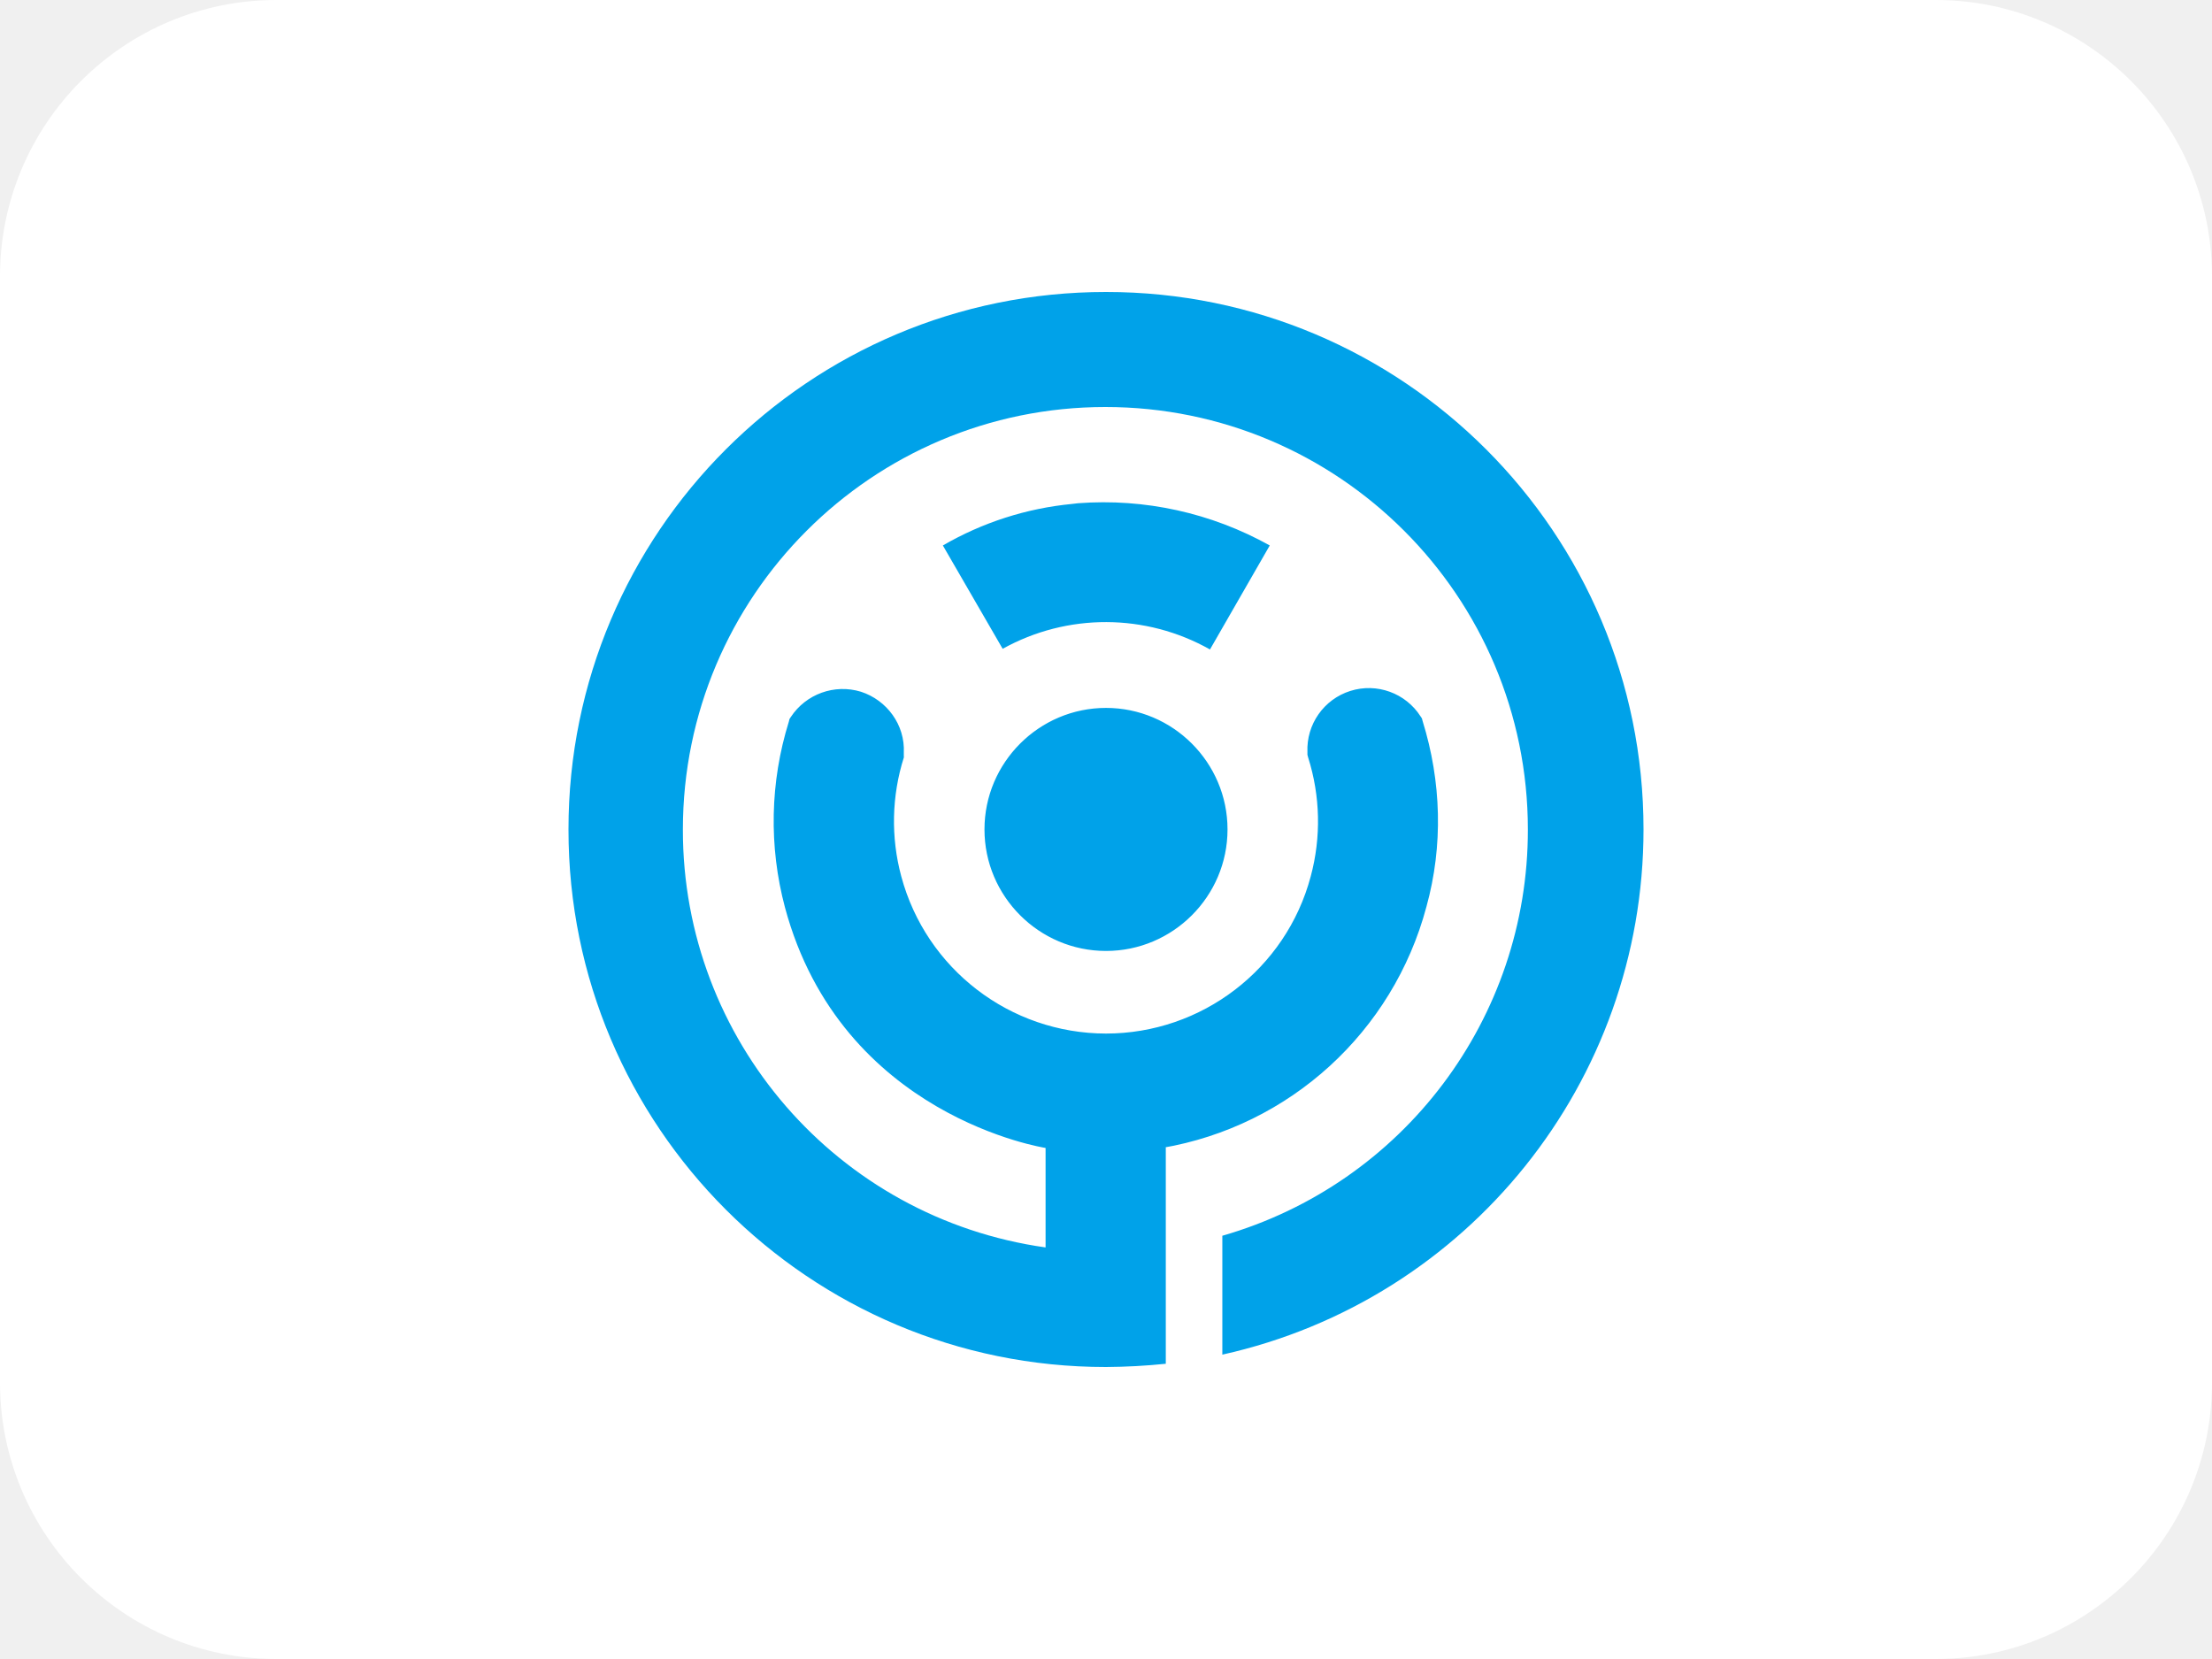
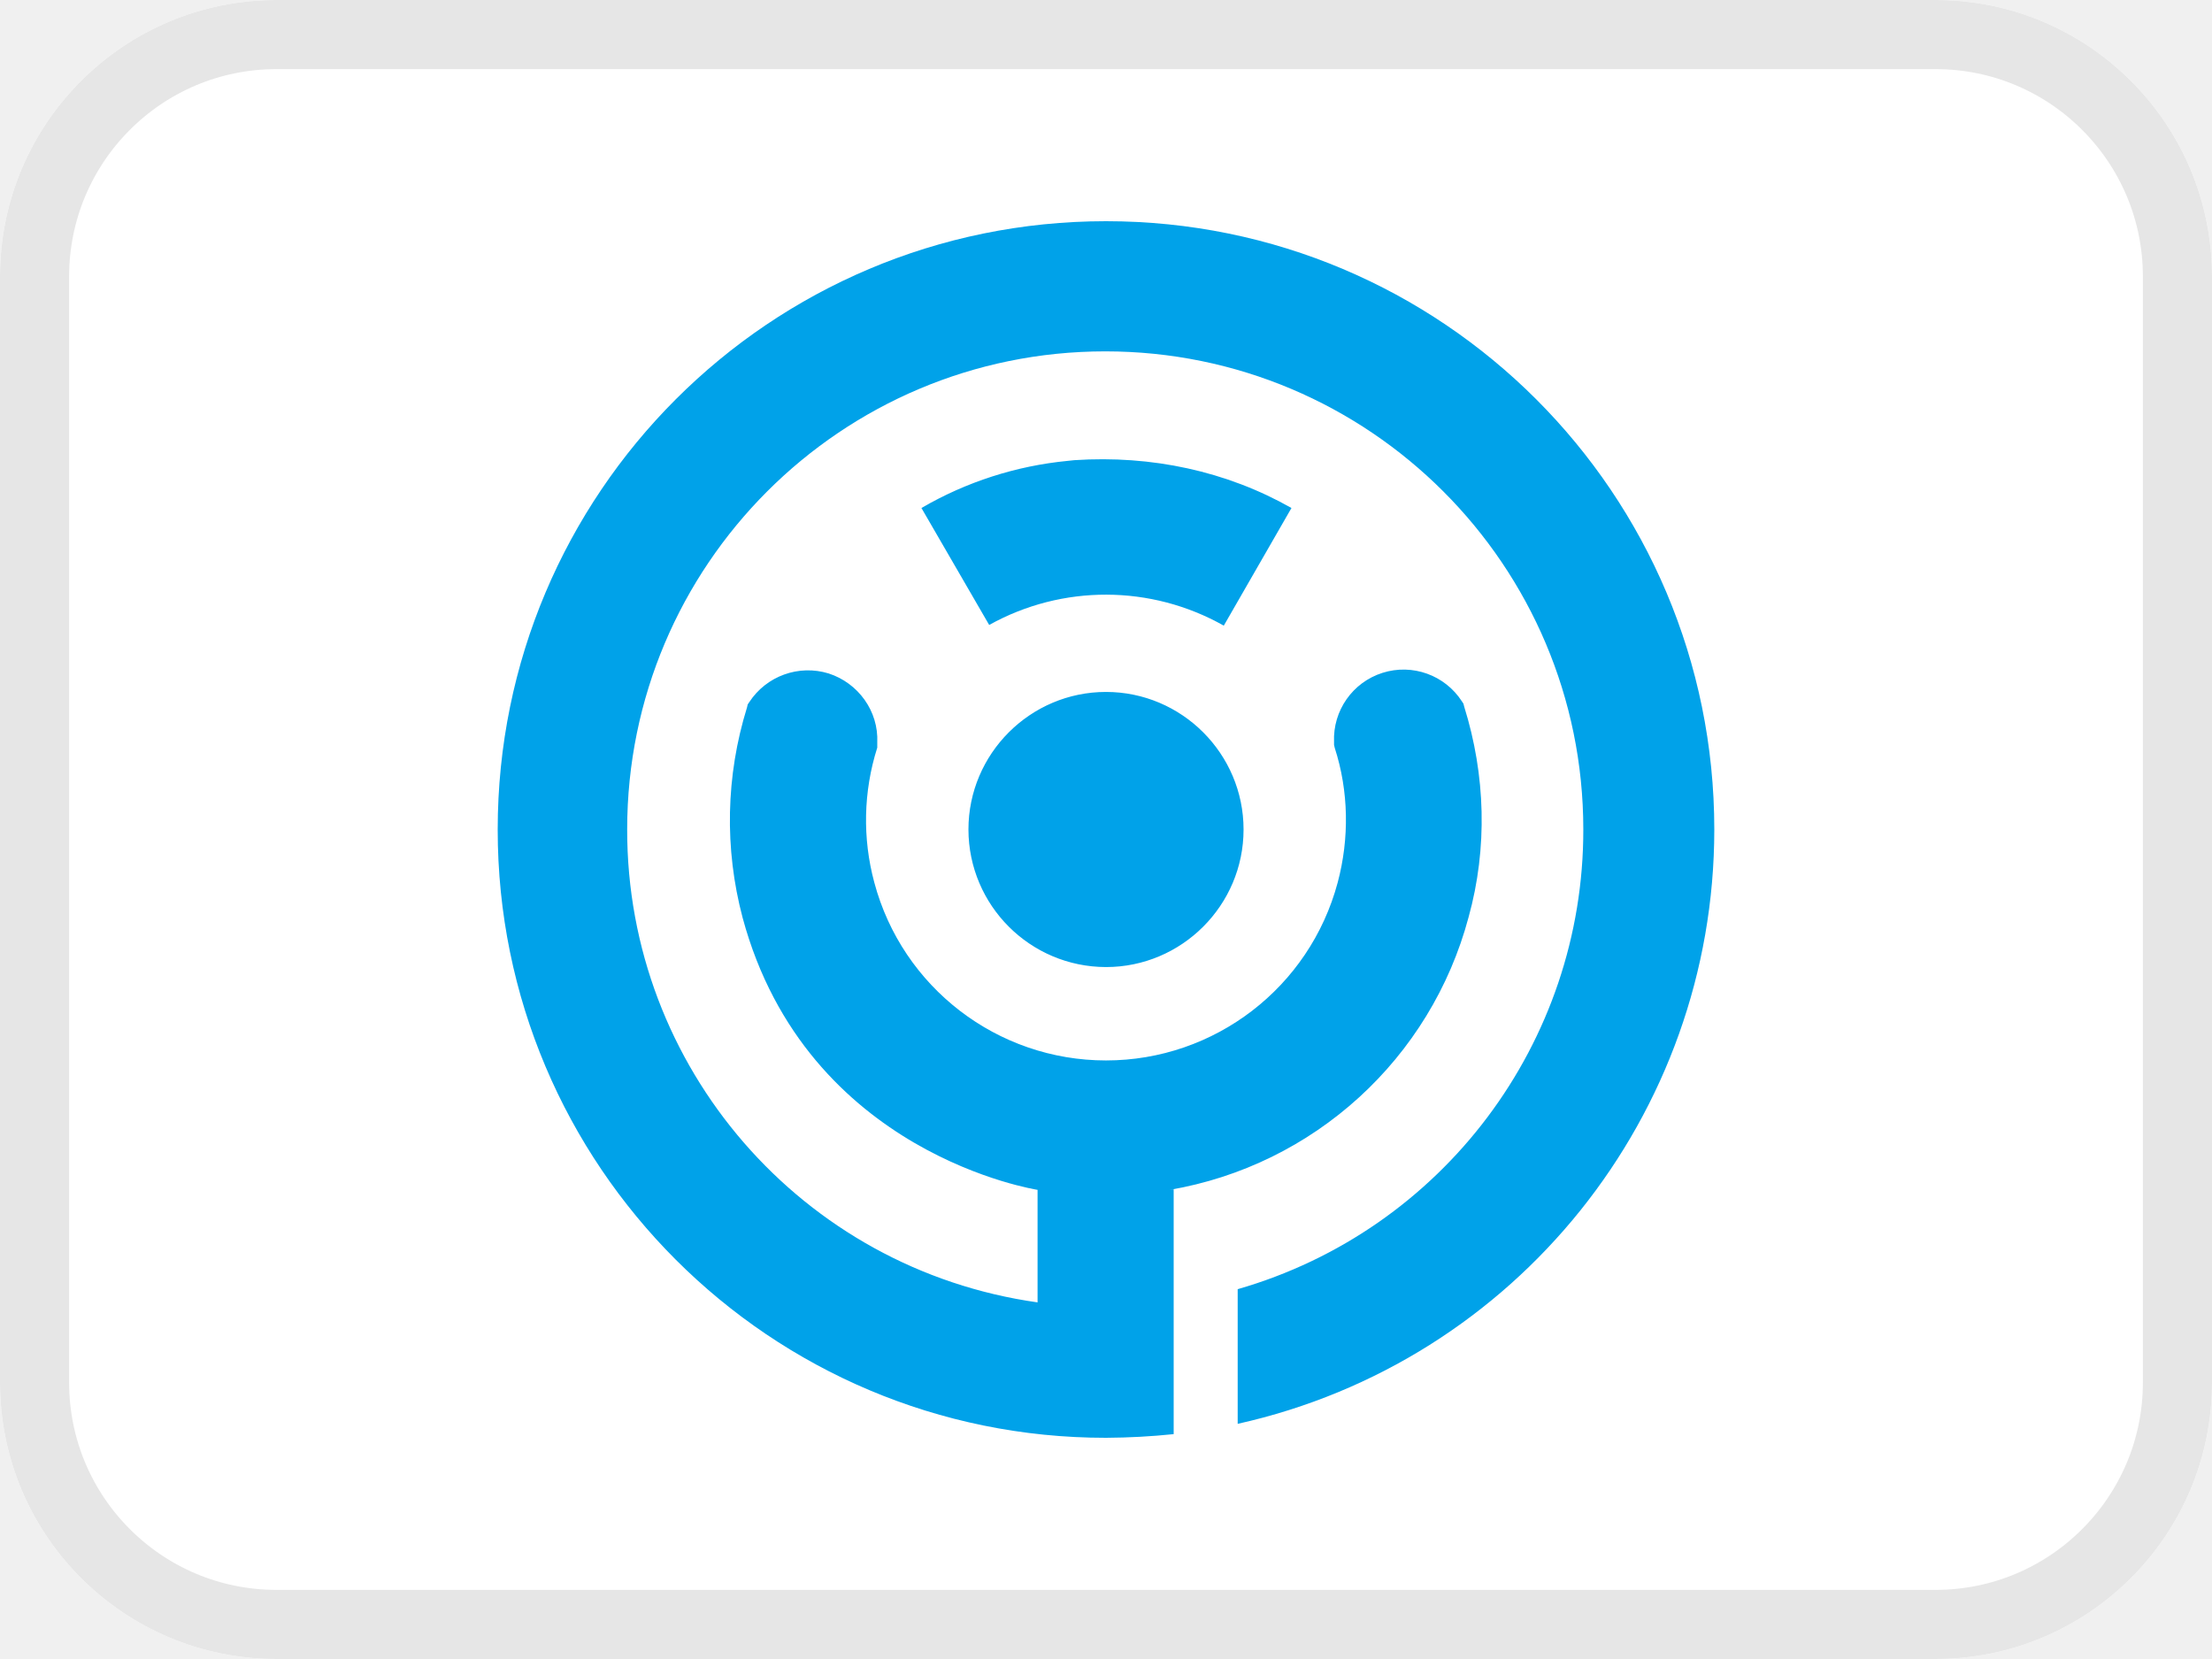
<svg xmlns="http://www.w3.org/2000/svg" width="32" height="24" fill="none">
-   <path fill="#8ace00" d="M28 0H4a4 4 0 0 0-4 4v16a4 4 0 0 0 4 4h24a4 4 0 0 0 4-4V4a4 4 0 0 0-4-4" style="fill:#fff" />
-   <path fill="#00a2e9" fill-rule="evenodd" d="M13.076 10.956a3.06 3.06 0 0 0-.038 1.721A3.07 3.07 0 0 0 16 14.952c1.382 0 2.605-.93 2.962-2.275a3.06 3.06 0 0 0-.038-1.72l-.01-.038v-.038a.889.889 0 0 1 1.637-.517l.019.028.01.038c.272.874.3 1.805.055 2.689a4.79 4.79 0 0 1-3.826 3.488l.056-.01v3.132a9 9 0 0 1-.865.047A7.773 7.773 0 0 1 8.224 12 7.773 7.773 0 0 1 16 4.224 7.773 7.773 0 0 1 23.776 12a7.784 7.784 0 0 1-6.093 7.597v-1.72A6.106 6.106 0 0 0 22.103 12a6.112 6.112 0 1 0-12.224 0 6.096 6.096 0 0 0 5.247 6.046v-1.439c.009 0-2.953-.442-3.77-3.479a4.84 4.84 0 0 1 .056-2.689l.009-.037.019-.029a.9.9 0 0 1 1.015-.366c.376.122.64.48.62.884v.037zm4.428-1.56.865-1.505a4.93 4.93 0 0 0-2.773-.611l-.085.01a4.6 4.6 0 0 0-1.871.601l.865 1.495a3.07 3.07 0 0 1 3 .01M16 10.241c.968 0 1.758.79 1.758 1.758s-.79 1.758-1.758 1.758-1.758-.79-1.758-1.758.79-1.758 1.758-1.758" clip-rule="evenodd" style="stroke-width:.707" />
+   <clipPath id="a">
+     <rect width="32" height="24" fill="#fff" rx="4" />
+   </clipPath>
+   <rect width="32" height="24" fill="#fff" stroke="#E6E6E6" stroke-width="2" clip-path="url(#a)" rx="4" />
+   <path fill="#00A2E9" fill-rule="evenodd" d="M12.69 10.819a3.46 3.46 0 0 0-.042 1.947A3.47 3.47 0 0 0 16 15.341a3.47 3.47 0 0 0 3.352-2.575c.17-.638.16-1.32-.043-1.947l-.01-.043v-.042a1.006 1.006 0 0 1 1.851-.586l.021.032.011.043c.309.99.34 2.043.064 3.043a5.42 5.42 0 0 1-4.33 3.948l.063-.01v3.543A10 10 0 0 1 16 20.8 8.796 8.796 0 0 1 7.2 12c0-4.863 3.937-8.8 8.8-8.8s8.8 3.937 8.8 8.8a8.81 8.81 0 0 1-6.895 8.598V18.65a6.91 6.91 0 0 0 5-6.651 6.916 6.916 0 1 0-13.832 0 6.9 6.9 0 0 0 5.937 6.842v-1.628c.011 0-3.34-.5-4.267-3.937a5.5 5.5 0 0 1 .064-3.043l.01-.043.022-.032a1.015 1.015 0 0 1 1.15-.415c.425.138.723.543.702 1v.075m5.013-1.767.979-1.702c-.937-.532-2.022-.766-3.14-.692l-.095.01a5.2 5.2 0 0 0-2.118.682l.98 1.692a3.47 3.47 0 0 1 3.394.01M16 10.01c1.096 0 1.99.894 1.99 1.99s-.894 1.99-1.99 1.99A1.994 1.994 0 0 1 14.01 12c0-1.096.894-1.99 1.99-1.99" clip-rule="evenodd" />
</svg>
